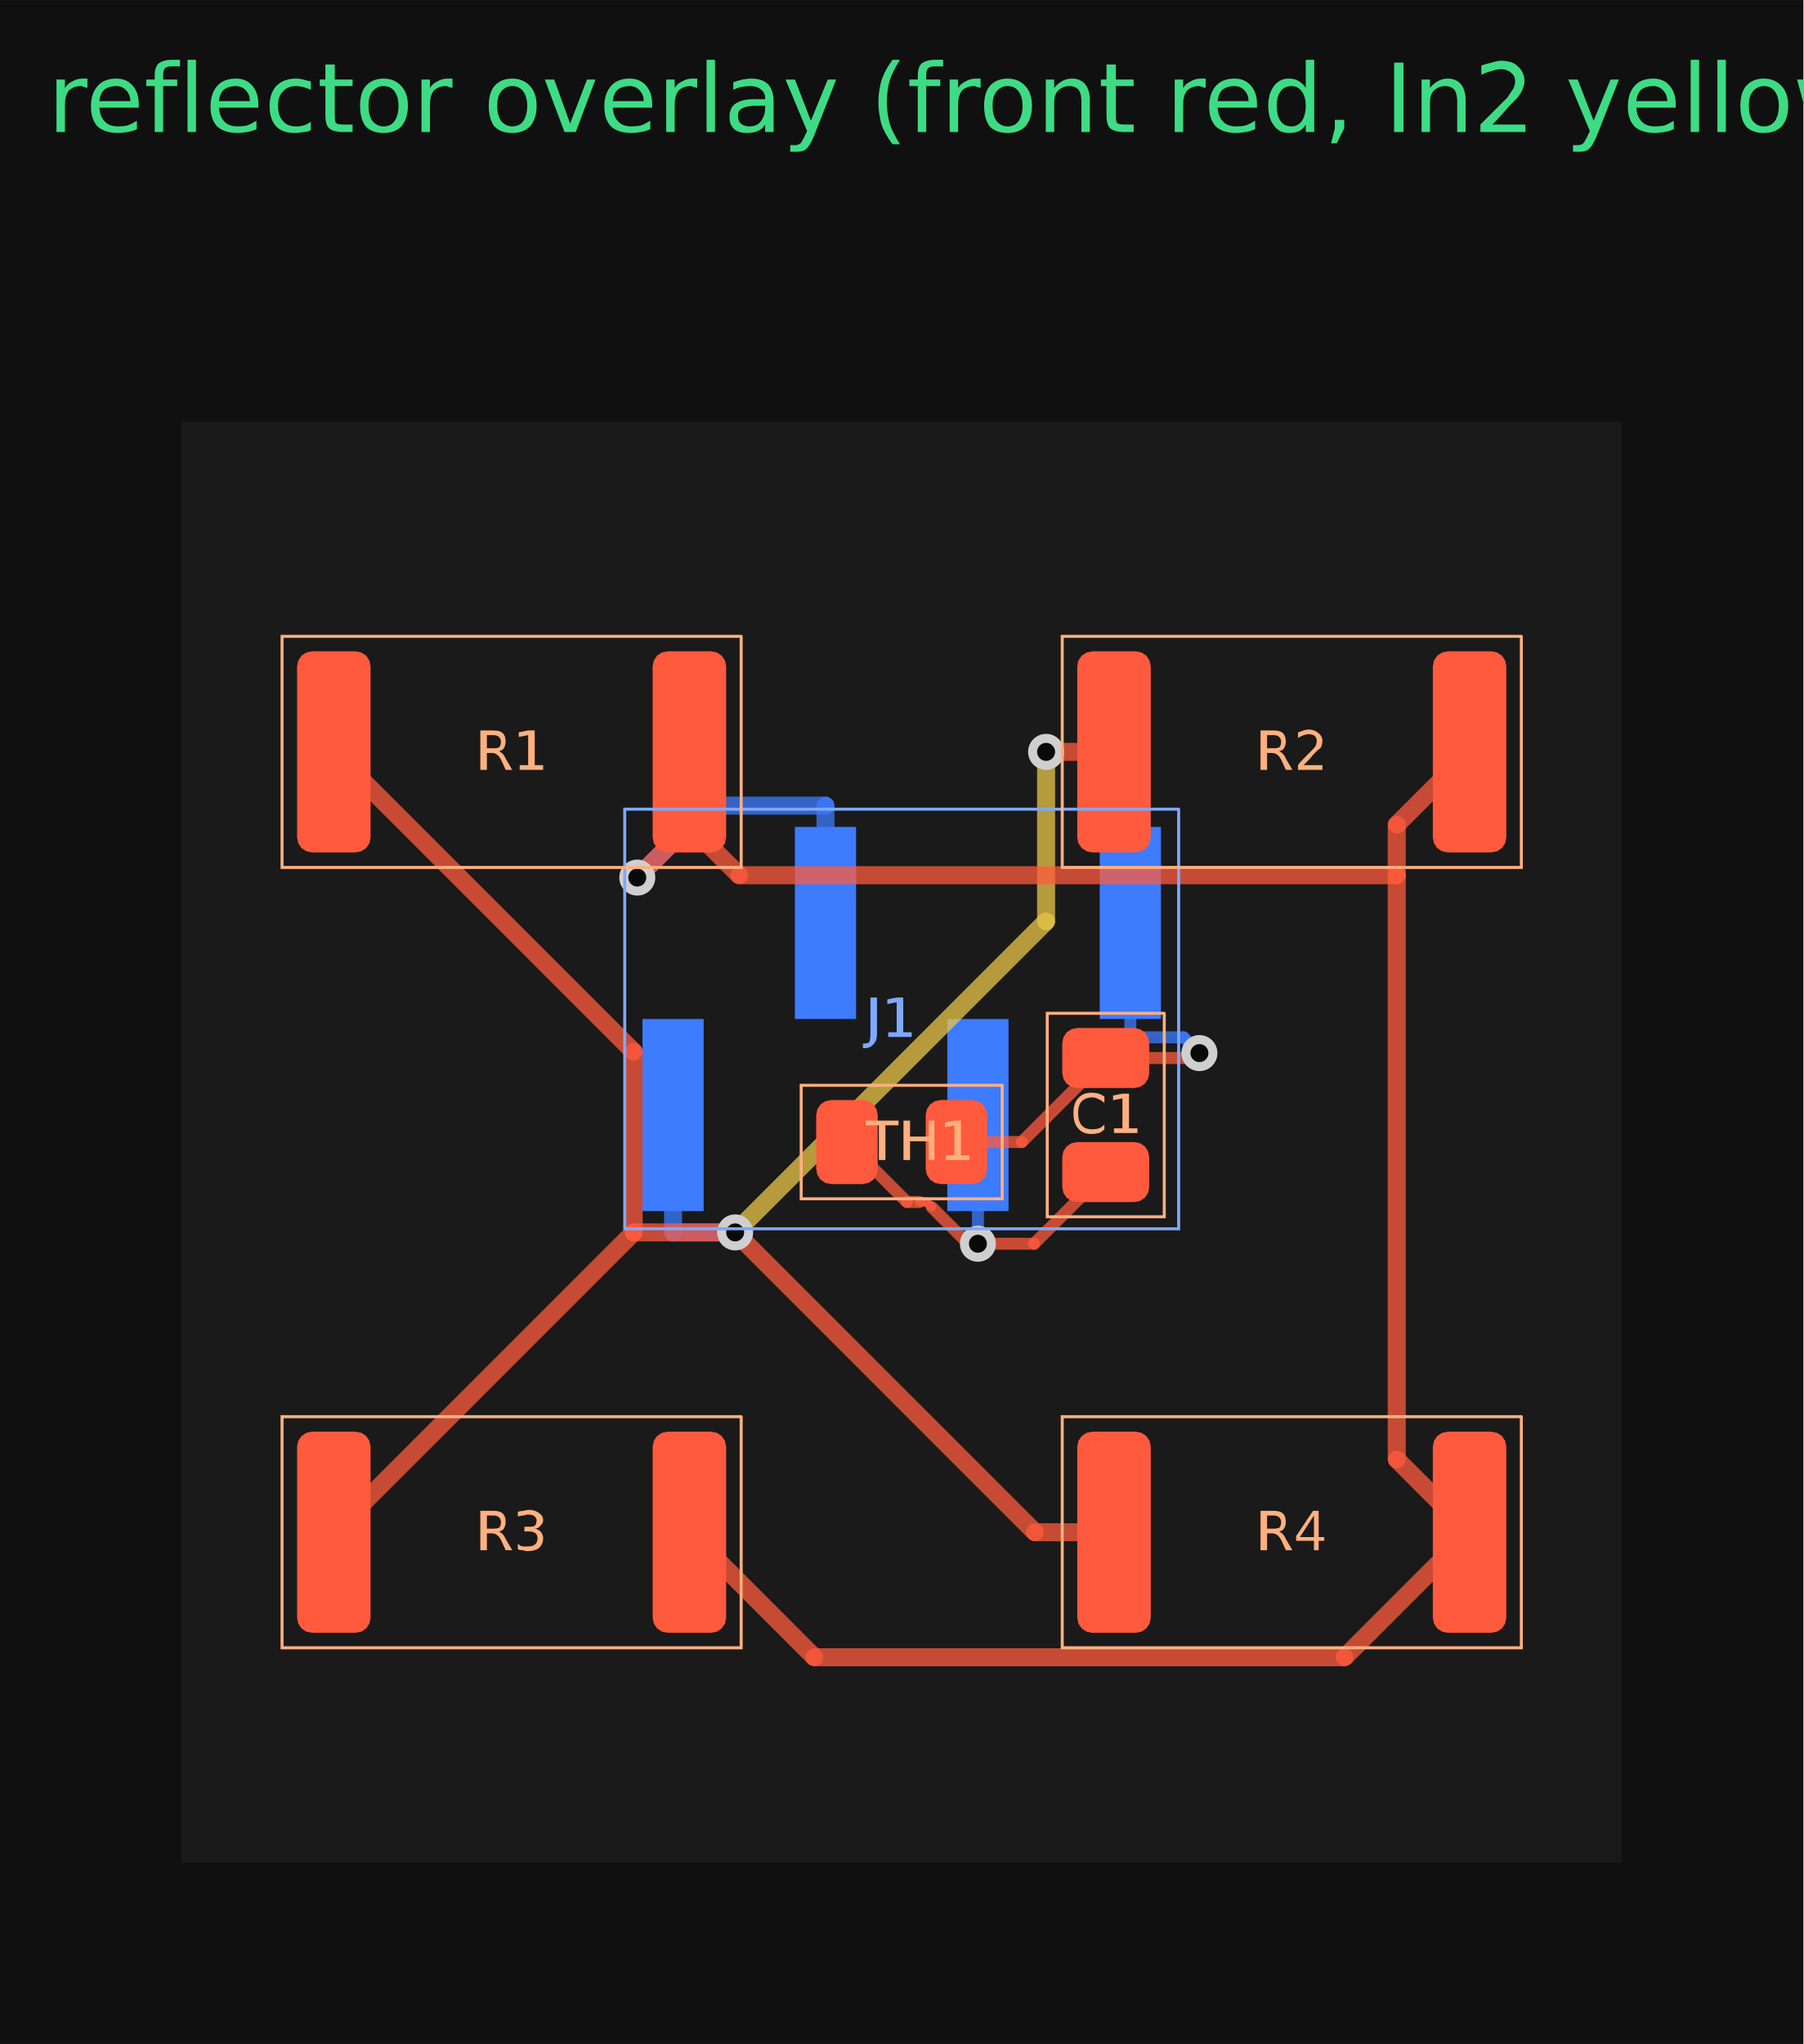
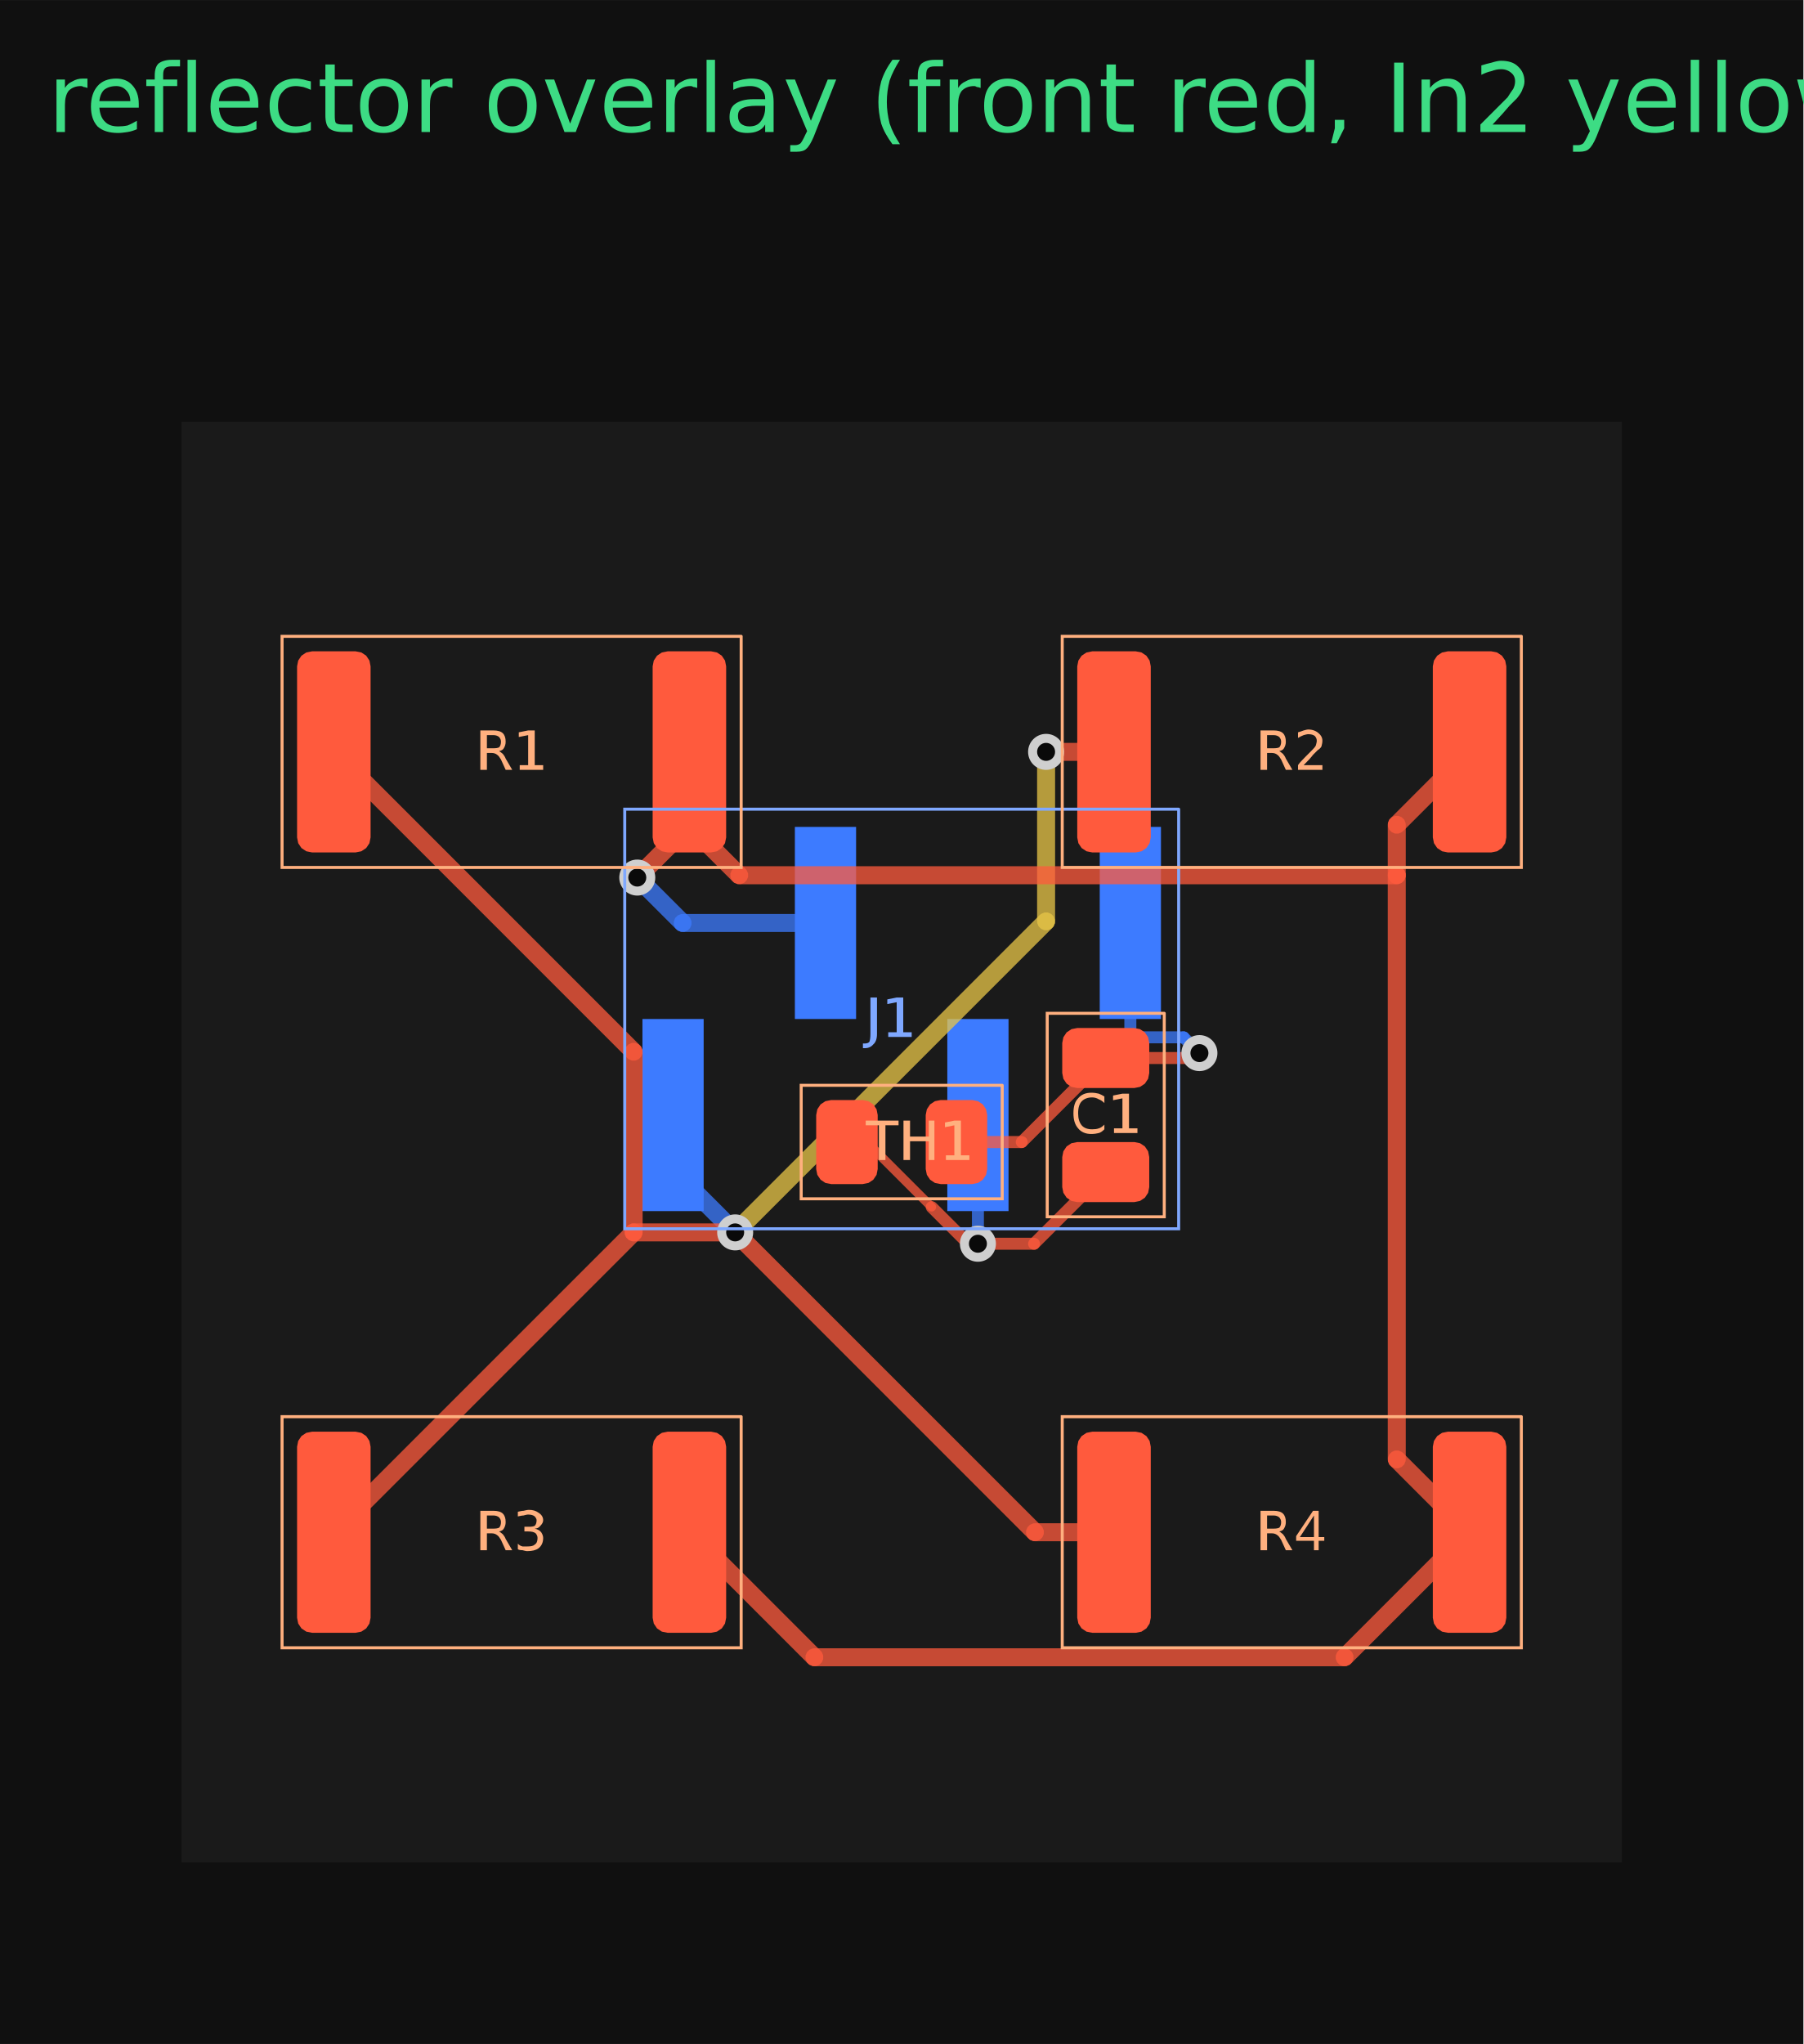
<svg xmlns="http://www.w3.org/2000/svg" width="67.6mm" height="76.6mm" viewBox="0 0 30.050 34.050">
  <rect width="100%" height="100%" fill="#101010" />
  <path d="M 27.025 31.025 L 3.025 31.025 L 3.025 7.025 L 27.025 7.025 Z" fill="#1a1a1a" fill-opacity="1.00" fill-rule="evenodd" />
-   <path d="M 12.279 20.382 L 12.333 20.405 L 12.375 20.446 L 12.397 20.500 L 12.397 20.559 L 12.375 20.613 L 12.333 20.654 L 12.279 20.677 L 12.250 20.680 L 11.215 20.680 L 11.186 20.677 L 11.132 20.654 L 11.090 20.613 L 11.068 20.559 L 11.068 20.500 L 11.090 20.446 L 11.132 20.405 L 11.186 20.382 L 11.215 20.380 L 12.250 20.380 Z" fill="#3d7bff" fill-opacity="0.75" fill-rule="evenodd" />
-   <path d="M 11.362 20.559 L 11.340 20.613 L 11.298 20.654 L 11.244 20.677 L 11.186 20.677 L 11.132 20.654 L 11.090 20.613 L 11.068 20.559 L 11.065 20.530 L 11.065 18.575 L 11.068 18.546 L 11.090 18.492 L 11.132 18.450 L 11.186 18.428 L 11.244 18.428 L 11.298 18.450 L 11.340 18.492 L 11.362 18.546 L 11.365 18.575 L 11.365 20.530 Z" fill="#3d7bff" fill-opacity="0.75" fill-rule="evenodd" />
-   <path d="M 13.784 13.273 L 13.838 13.296 L 13.880 13.337 L 13.902 13.391 L 13.902 13.450 L 13.880 13.504 L 13.838 13.545 L 13.784 13.568 L 13.755 13.570 L 11.817 13.570 L 11.788 13.568 L 11.734 13.545 L 11.692 13.504 L 11.670 13.450 L 11.670 13.391 L 11.692 13.337 L 11.734 13.296 L 11.788 13.273 L 11.817 13.270 L 13.755 13.270 Z" fill="#3d7bff" fill-opacity="0.75" fill-rule="evenodd" />
-   <path d="M 11.734 13.296 L 11.788 13.273 L 11.846 13.273 L 11.900 13.296 L 11.942 13.337 L 11.964 13.391 L 11.964 13.450 L 11.942 13.504 L 11.923 13.526 L 10.725 14.725 L 10.702 14.743 L 10.648 14.766 L 10.590 14.766 L 10.535 14.743 L 10.494 14.702 L 10.472 14.648 L 10.472 14.589 L 10.494 14.535 L 10.513 14.513 L 11.711 13.314 Z" fill="#3d7bff" fill-opacity="0.75" fill-rule="evenodd" />
-   <path d="M 13.902 15.404 L 13.880 15.458 L 13.838 15.500 L 13.784 15.522 L 13.726 15.522 L 13.672 15.500 L 13.630 15.458 L 13.608 15.404 L 13.605 15.375 L 13.605 13.420 L 13.608 13.391 L 13.630 13.337 L 13.672 13.296 L 13.726 13.273 L 13.784 13.273 L 13.838 13.296 L 13.880 13.337 L 13.902 13.391 L 13.905 13.420 L 13.905 15.375 Z" fill="#3d7bff" fill-opacity="0.75" fill-rule="evenodd" />
+   <path d="M 11.068 18.546 L 11.090 18.492 L 11.132 18.450 L 11.186 18.428 L 11.244 18.428 L 11.298 18.450 L 11.340 18.492 L 11.362 18.546 L 11.365 18.575 L 11.365 19.494 L 11.362 19.524 L 11.340 19.578 L 11.298 19.619 L 11.244 19.642 L 11.186 19.642 L 11.132 19.619 L 11.090 19.578 L 11.068 19.524 L 11.065 19.494 L 11.065 18.575 Z" fill="#3d7bff" fill-opacity="0.75" fill-rule="evenodd" />
+   <path d="M 12.375 20.446 L 12.397 20.500 L 12.397 20.559 L 12.375 20.613 L 12.333 20.654 L 12.279 20.677 L 12.221 20.677 L 12.167 20.654 L 12.144 20.636 L 11.109 19.601 L 11.090 19.578 L 11.068 19.524 L 11.068 19.465 L 11.090 19.411 L 11.132 19.370 L 11.186 19.347 L 11.244 19.347 L 11.298 19.370 L 11.321 19.388 L 12.356 20.424 Z" fill="#3d7bff" fill-opacity="0.75" fill-rule="evenodd" />
+   <path d="M 13.784 15.228 L 13.838 15.250 L 13.880 15.292 L 13.902 15.346 L 13.902 15.404 L 13.880 15.458 L 13.838 15.500 L 13.784 15.522 L 13.755 15.525 L 11.375 15.525 L 11.346 15.522 L 11.292 15.500 L 11.250 15.458 L 11.228 15.404 L 11.228 15.346 L 11.250 15.292 L 11.292 15.250 L 11.346 15.228 L 11.375 15.225 L 13.755 15.225 Z" fill="#3d7bff" fill-opacity="0.75" fill-rule="evenodd" />
+   <path d="M 11.500 15.292 L 11.522 15.346 L 11.522 15.404 L 11.500 15.458 L 11.459 15.500 L 11.404 15.522 L 11.346 15.522 L 11.292 15.500 L 11.269 15.481 L 10.513 14.725 L 10.494 14.702 L 10.472 14.648 L 10.472 14.589 L 10.494 14.535 L 10.535 14.494 L 10.590 14.472 L 10.648 14.472 L 10.702 14.494 L 10.725 14.513 L 11.481 15.269 Z" fill="#3d7bff" fill-opacity="0.75" fill-rule="evenodd" />
  <path d="M 16.393 20.739 L 16.378 20.775 L 16.351 20.803 L 16.315 20.818 L 16.275 20.818 L 16.239 20.803 L 16.212 20.775 L 16.197 20.739 L 16.195 20.719 L 16.195 18.575 L 16.197 18.555 L 16.212 18.519 L 16.239 18.492 L 16.275 18.477 L 16.315 18.477 L 16.351 18.492 L 16.378 18.519 L 16.393 18.555 L 16.395 18.575 L 16.395 20.719 Z" fill="#3d7bff" fill-opacity="0.75" fill-rule="evenodd" />
  <path d="M 18.933 17.299 L 18.918 17.335 L 18.891 17.363 L 18.855 17.378 L 18.815 17.378 L 18.779 17.363 L 18.752 17.335 L 18.737 17.299 L 18.735 17.280 L 18.735 15.375 L 18.737 15.356 L 18.752 15.320 L 18.779 15.292 L 18.815 15.277 L 18.855 15.277 L 18.891 15.292 L 18.918 15.320 L 18.933 15.356 L 18.935 15.375 L 18.935 17.280 Z" fill="#3d7bff" fill-opacity="0.75" fill-rule="evenodd" />
  <path d="M 19.742 17.182 L 19.778 17.197 L 19.805 17.224 L 19.820 17.260 L 19.820 17.299 L 19.805 17.335 L 19.778 17.363 L 19.742 17.378 L 19.722 17.380 L 18.835 17.380 L 18.815 17.378 L 18.779 17.363 L 18.752 17.335 L 18.737 17.299 L 18.737 17.260 L 18.752 17.224 L 18.779 17.197 L 18.815 17.182 L 18.835 17.180 L 19.722 17.180 Z" fill="#3d7bff" fill-opacity="0.75" fill-rule="evenodd" />
  <path d="M 20.069 17.488 L 20.084 17.524 L 20.084 17.563 L 20.069 17.599 L 20.041 17.627 L 20.005 17.641 L 19.966 17.641 L 19.930 17.627 L 19.915 17.614 L 19.651 17.351 L 19.639 17.335 L 19.624 17.299 L 19.624 17.260 L 19.639 17.224 L 19.667 17.197 L 19.703 17.182 L 19.742 17.182 L 19.778 17.197 L 19.793 17.209 L 20.056 17.473 Z" fill="#3d7bff" fill-opacity="0.75" fill-rule="evenodd" />
  <path d="M 10.705 16.975 L 11.725 16.975 L 11.725 20.175 L 10.705 20.175 Z" fill="#3d7bff" fill-opacity="1.00" fill-rule="evenodd" />
  <path d="M 13.245 13.775 L 14.265 13.775 L 14.265 16.975 L 13.245 16.975 Z" fill="#3d7bff" fill-opacity="1.00" fill-rule="evenodd" />
  <path d="M 15.785 16.975 L 16.805 16.975 L 16.805 20.175 L 15.785 20.175 Z" fill="#3d7bff" fill-opacity="1.00" fill-rule="evenodd" />
  <path d="M 18.325 13.775 L 19.345 13.775 L 19.345 16.975 L 18.325 16.975 Z" fill="#3d7bff" fill-opacity="1.00" fill-rule="evenodd" />
+   <path d="M 17.348 15.224 L 17.402 15.201 L 17.460 15.201 L 17.515 15.224 L 17.556 15.265 L 17.578 15.319 L 17.578 15.378 L 17.556 15.432 L 17.537 15.455 L 12.356 20.636 L 12.333 20.654 L 12.279 20.677 L 12.221 20.677 L 12.167 20.654 L 12.125 20.613 L 12.103 20.559 L 12.103 20.500 L 12.125 20.446 L 12.144 20.424 L 17.325 15.242 Z" fill="#e8c547" fill-opacity="0.75" fill-rule="evenodd" />
  <path d="M 17.578 15.378 L 17.556 15.432 L 17.515 15.473 L 17.460 15.496 L 17.402 15.496 L 17.348 15.473 L 17.306 15.432 L 17.284 15.378 L 17.281 15.348 L 17.281 12.525 L 17.284 12.496 L 17.306 12.442 L 17.348 12.400 L 17.402 12.378 L 17.460 12.378 L 17.515 12.400 L 17.556 12.442 L 17.578 12.496 L 17.581 12.525 L 17.581 15.348 Z" fill="#e8c547" fill-opacity="0.75" fill-rule="evenodd" />
-   <path d="M 17.348 15.224 L 17.402 15.201 L 17.460 15.201 L 17.515 15.224 L 17.556 15.265 L 17.578 15.319 L 17.578 15.378 L 17.556 15.432 L 17.537 15.455 L 12.356 20.636 L 12.333 20.654 L 12.279 20.677 L 12.221 20.677 L 12.167 20.654 L 12.125 20.613 L 12.103 20.559 L 12.103 20.500 L 12.125 20.446 L 12.144 20.424 L 17.325 15.242 Z" fill="#e8c547" fill-opacity="0.75" fill-rule="evenodd" />
+   <path d="M 18.592 25.378 L 18.646 25.400 L 18.687 25.442 L 18.710 25.496 L 18.710 25.554 L 18.687 25.608 L 18.646 25.650 L 18.592 25.672 L 18.562 25.675 L 17.245 25.675 L 17.216 25.672 L 17.162 25.650 L 17.121 25.608 L 17.098 25.554 L 17.098 25.496 L 17.121 25.442 L 17.162 25.400 L 17.216 25.378 L 17.245 25.375 L 18.562 25.375 Z" fill="#ff5a3d" fill-opacity="0.75" fill-rule="evenodd" />
  <path d="M 10.683 17.437 L 10.705 17.491 L 10.705 17.550 L 10.683 17.604 L 10.641 17.645 L 10.587 17.668 L 10.529 17.668 L 10.475 17.645 L 10.452 17.626 L 5.456 12.631 L 5.438 12.608 L 5.415 12.554 L 5.415 12.496 L 5.438 12.442 L 5.479 12.400 L 5.533 12.378 L 5.592 12.378 L 5.646 12.400 L 5.669 12.419 L 10.664 17.414 Z" fill="#ff5a3d" fill-opacity="0.75" fill-rule="evenodd" />
+   <path d="M 18.592 12.378 L 18.646 12.400 L 18.687 12.442 L 18.710 12.496 L 18.710 12.554 L 18.687 12.608 L 18.646 12.650 L 18.592 12.672 L 18.562 12.675 L 17.431 12.675 L 17.402 12.672 L 17.348 12.650 L 17.306 12.608 L 17.284 12.554 L 17.284 12.496 L 17.306 12.442 L 17.348 12.400 L 17.402 12.378 L 17.431 12.375 L 18.562 12.375 Z" fill="#ff5a3d" fill-opacity="0.75" fill-rule="evenodd" />
+   <path d="M 12.279 20.382 L 12.333 20.405 L 12.375 20.446 L 12.397 20.500 L 12.397 20.559 L 12.375 20.613 L 12.333 20.654 L 12.279 20.677 L 12.250 20.680 L 10.558 20.680 L 10.529 20.677 L 10.475 20.654 L 10.433 20.613 L 10.411 20.559 L 10.411 20.500 L 10.433 20.446 L 10.475 20.405 L 10.529 20.382 L 10.558 20.380 L 12.250 20.380 Z" fill="#ff5a3d" fill-opacity="0.75" fill-rule="evenodd" />
  <path d="M 17.370 25.442 L 17.393 25.496 L 17.393 25.554 L 17.370 25.608 L 17.329 25.650 L 17.275 25.672 L 17.216 25.672 L 17.162 25.650 L 17.139 25.631 L 12.144 20.636 L 12.125 20.613 L 12.103 20.559 L 12.103 20.500 L 12.125 20.446 L 12.167 20.405 L 12.221 20.382 L 12.279 20.382 L 12.333 20.405 L 12.356 20.424 L 17.352 25.419 Z" fill="#ff5a3d" fill-opacity="0.75" fill-rule="evenodd" />
-   <path d="M 18.592 12.378 L 18.646 12.400 L 18.687 12.442 L 18.710 12.496 L 18.710 12.554 L 18.687 12.608 L 18.646 12.650 L 18.592 12.672 L 18.562 12.675 L 17.431 12.675 L 17.402 12.672 L 17.348 12.650 L 17.306 12.608 L 17.284 12.554 L 17.284 12.496 L 17.306 12.442 L 17.348 12.400 L 17.402 12.378 L 17.431 12.375 L 18.562 12.375 Z" fill="#ff5a3d" fill-opacity="0.75" fill-rule="evenodd" />
-   <path d="M 18.592 25.378 L 18.646 25.400 L 18.687 25.442 L 18.710 25.496 L 18.710 25.554 L 18.687 25.608 L 18.646 25.650 L 18.592 25.672 L 18.562 25.675 L 17.245 25.675 L 17.216 25.672 L 17.162 25.650 L 17.121 25.608 L 17.098 25.554 L 17.098 25.496 L 17.121 25.442 L 17.162 25.400 L 17.216 25.378 L 17.245 25.375 L 18.562 25.375 Z" fill="#ff5a3d" fill-opacity="0.75" fill-rule="evenodd" />
+   <path d="M 10.705 20.559 L 10.683 20.613 L 10.641 20.654 L 10.587 20.677 L 10.529 20.677 L 10.475 20.654 L 10.433 20.613 L 10.411 20.559 L 10.408 20.530 L 10.408 17.520 L 10.411 17.491 L 10.433 17.437 L 10.475 17.396 L 10.529 17.373 L 10.587 17.373 L 10.641 17.396 L 10.683 17.437 L 10.705 17.491 L 10.708 17.520 L 10.708 20.530 Z" fill="#ff5a3d" fill-opacity="0.75" fill-rule="evenodd" />
  <path d="M 10.475 20.405 L 10.529 20.382 L 10.587 20.382 L 10.641 20.405 L 10.683 20.446 L 10.705 20.500 L 10.705 20.559 L 10.683 20.613 L 10.664 20.636 L 5.669 25.631 L 5.646 25.650 L 5.592 25.672 L 5.533 25.672 L 5.479 25.650 L 5.438 25.608 L 5.415 25.554 L 5.415 25.496 L 5.438 25.442 L 5.456 25.419 L 10.452 20.424 Z" fill="#ff5a3d" fill-opacity="0.75" fill-rule="evenodd" />
-   <path d="M 12.279 20.382 L 12.333 20.405 L 12.375 20.446 L 12.397 20.500 L 12.397 20.559 L 12.375 20.613 L 12.333 20.654 L 12.279 20.677 L 12.250 20.680 L 10.558 20.680 L 10.529 20.677 L 10.475 20.654 L 10.433 20.613 L 10.411 20.559 L 10.411 20.500 L 10.433 20.446 L 10.475 20.405 L 10.529 20.382 L 10.558 20.380 L 12.250 20.380 Z" fill="#ff5a3d" fill-opacity="0.75" fill-rule="evenodd" />
-   <path d="M 10.705 20.559 L 10.683 20.613 L 10.641 20.654 L 10.587 20.677 L 10.529 20.677 L 10.475 20.654 L 10.433 20.613 L 10.411 20.559 L 10.408 20.530 L 10.408 17.520 L 10.411 17.491 L 10.433 17.437 L 10.475 17.396 L 10.529 17.373 L 10.587 17.373 L 10.641 17.396 L 10.683 17.437 L 10.705 17.491 L 10.708 17.520 L 10.708 20.530 Z" fill="#ff5a3d" fill-opacity="0.75" fill-rule="evenodd" />
+   <path d="M 22.434 27.461 L 22.488 27.483 L 22.530 27.524 L 22.552 27.578 L 22.552 27.637 L 22.530 27.691 L 22.488 27.732 L 22.434 27.755 L 22.405 27.758 L 13.570 27.758 L 13.541 27.755 L 13.487 27.732 L 13.445 27.691 L 13.423 27.637 L 13.423 27.578 L 13.445 27.524 L 13.487 27.483 L 13.541 27.461 L 13.570 27.458 L 22.405 27.458 Z" fill="#ff5a3d" fill-opacity="0.75" fill-rule="evenodd" />
+   <path d="M 23.421 14.609 L 23.399 14.663 L 23.357 14.705 L 23.303 14.727 L 23.245 14.727 L 23.191 14.705 L 23.149 14.663 L 23.127 14.609 L 23.124 14.580 L 23.124 13.739 L 23.127 13.709 L 23.149 13.655 L 23.191 13.614 L 23.245 13.591 L 23.303 13.591 L 23.357 13.614 L 23.399 13.655 L 23.421 13.709 L 23.424 13.739 L 23.424 14.580 Z" fill="#ff5a3d" fill-opacity="0.75" fill-rule="evenodd" />
+   <path d="M 23.303 14.433 L 23.357 14.455 L 23.399 14.497 L 23.421 14.551 L 23.421 14.609 L 23.399 14.663 L 23.357 14.705 L 23.303 14.727 L 23.274 14.730 L 12.317 14.730 L 12.288 14.727 L 12.234 14.705 L 12.193 14.663 L 12.170 14.609 L 12.170 14.551 L 12.193 14.497 L 12.234 14.455 L 12.288 14.433 L 12.317 14.430 L 23.274 14.430 Z" fill="#ff5a3d" fill-opacity="0.75" fill-rule="evenodd" />
+   <path d="M 12.442 14.497 L 12.465 14.551 L 12.465 14.609 L 12.442 14.663 L 12.401 14.705 L 12.347 14.727 L 12.288 14.727 L 12.234 14.705 L 12.211 14.686 L 11.381 13.856 L 11.363 13.833 L 11.340 13.779 L 11.340 13.721 L 11.363 13.667 L 11.404 13.625 L 11.458 13.603 L 11.517 13.603 L 11.571 13.625 L 11.594 13.644 L 12.423 14.474 Z" fill="#ff5a3d" fill-opacity="0.75" fill-rule="evenodd" />
+   <path d="M 24.404 25.400 L 24.458 25.378 L 24.517 25.378 L 24.571 25.400 L 24.612 25.442 L 24.635 25.496 L 24.635 25.554 L 24.612 25.608 L 24.594 25.631 L 22.511 27.714 L 22.488 27.732 L 22.434 27.755 L 22.376 27.755 L 22.321 27.732 L 22.280 27.691 L 22.258 27.637 L 22.258 27.578 L 22.280 27.524 L 22.299 27.502 L 24.381 25.419 Z" fill="#ff5a3d" fill-opacity="0.75" fill-rule="evenodd" />
+   <path d="M 23.421 24.341 L 23.399 24.395 L 23.357 24.436 L 23.303 24.459 L 23.245 24.459 L 23.191 24.436 L 23.149 24.395 L 23.127 24.341 L 23.124 24.311 L 23.124 14.580 L 23.127 14.551 L 23.149 14.497 L 23.191 14.455 L 23.245 14.433 L 23.303 14.433 L 23.357 14.455 L 23.399 14.497 L 23.421 14.551 L 23.424 14.580 L 23.424 24.311 Z" fill="#ff5a3d" fill-opacity="0.75" fill-rule="evenodd" />
+   <path d="M 11.404 13.625 L 11.458 13.603 L 11.517 13.603 L 11.571 13.625 L 11.612 13.667 L 11.635 13.721 L 11.635 13.779 L 11.612 13.833 L 11.594 13.856 L 10.725 14.725 L 10.702 14.743 L 10.648 14.766 L 10.590 14.766 L 10.535 14.743 L 10.494 14.702 L 10.472 14.648 L 10.472 14.589 L 10.494 14.535 L 10.513 14.513 L 11.381 13.644 Z" fill="#ff5a3d" fill-opacity="0.75" fill-rule="evenodd" />
+   <path d="M 13.695 27.524 L 13.717 27.578 L 13.717 27.637 L 13.695 27.691 L 13.654 27.732 L 13.599 27.755 L 13.541 27.755 L 13.487 27.732 L 13.464 27.714 L 11.381 25.631 L 11.363 25.608 L 11.340 25.554 L 11.340 25.496 L 11.363 25.442 L 11.404 25.400 L 11.458 25.378 L 11.517 25.378 L 11.571 25.400 L 11.594 25.419 L 13.676 27.502 Z" fill="#ff5a3d" fill-opacity="0.75" fill-rule="evenodd" />
  <path d="M 24.404 12.400 L 24.458 12.378 L 24.517 12.378 L 24.571 12.400 L 24.612 12.442 L 24.635 12.496 L 24.635 12.554 L 24.612 12.608 L 24.594 12.631 L 23.380 13.845 L 23.357 13.863 L 23.303 13.886 L 23.245 13.886 L 23.191 13.863 L 23.149 13.822 L 23.127 13.768 L 23.127 13.709 L 23.149 13.655 L 23.168 13.633 L 24.381 12.419 Z" fill="#ff5a3d" fill-opacity="0.75" fill-rule="evenodd" />
  <path d="M 24.612 25.442 L 24.635 25.496 L 24.635 25.554 L 24.612 25.608 L 24.571 25.650 L 24.517 25.672 L 24.458 25.672 L 24.404 25.650 L 24.381 25.631 L 23.168 24.417 L 23.149 24.395 L 23.127 24.341 L 23.127 24.282 L 23.149 24.228 L 23.191 24.187 L 23.245 24.164 L 23.303 24.164 L 23.357 24.187 L 23.380 24.205 L 24.594 25.419 Z" fill="#ff5a3d" fill-opacity="0.75" fill-rule="evenodd" />
-   <path d="M 23.421 14.609 L 23.399 14.663 L 23.357 14.705 L 23.303 14.727 L 23.245 14.727 L 23.191 14.705 L 23.149 14.663 L 23.127 14.609 L 23.124 14.580 L 23.124 13.739 L 23.127 13.709 L 23.149 13.655 L 23.191 13.614 L 23.245 13.591 L 23.303 13.591 L 23.357 13.614 L 23.399 13.655 L 23.421 13.709 L 23.424 13.739 L 23.424 14.580 Z" fill="#ff5a3d" fill-opacity="0.75" fill-rule="evenodd" />
-   <path d="M 24.404 25.400 L 24.458 25.378 L 24.517 25.378 L 24.571 25.400 L 24.612 25.442 L 24.635 25.496 L 24.635 25.554 L 24.612 25.608 L 24.594 25.631 L 22.511 27.714 L 22.488 27.732 L 22.434 27.755 L 22.376 27.755 L 22.321 27.732 L 22.280 27.691 L 22.258 27.637 L 22.258 27.578 L 22.280 27.524 L 22.299 27.502 L 24.381 25.419 Z" fill="#ff5a3d" fill-opacity="0.75" fill-rule="evenodd" />
-   <path d="M 23.421 24.341 L 23.399 24.395 L 23.357 24.436 L 23.303 24.459 L 23.245 24.459 L 23.191 24.436 L 23.149 24.395 L 23.127 24.341 L 23.124 24.311 L 23.124 14.580 L 23.127 14.551 L 23.149 14.497 L 23.191 14.455 L 23.245 14.433 L 23.303 14.433 L 23.357 14.455 L 23.399 14.497 L 23.421 14.551 L 23.424 14.580 L 23.424 24.311 Z" fill="#ff5a3d" fill-opacity="0.75" fill-rule="evenodd" />
-   <path d="M 22.434 27.461 L 22.488 27.483 L 22.530 27.524 L 22.552 27.578 L 22.552 27.637 L 22.530 27.691 L 22.488 27.732 L 22.434 27.755 L 22.405 27.758 L 13.570 27.758 L 13.541 27.755 L 13.487 27.732 L 13.445 27.691 L 13.423 27.637 L 13.423 27.578 L 13.445 27.524 L 13.487 27.483 L 13.541 27.461 L 13.570 27.458 L 22.405 27.458 Z" fill="#ff5a3d" fill-opacity="0.75" fill-rule="evenodd" />
-   <path d="M 13.695 27.524 L 13.717 27.578 L 13.717 27.637 L 13.695 27.691 L 13.654 27.732 L 13.599 27.755 L 13.541 27.755 L 13.487 27.732 L 13.464 27.714 L 11.381 25.631 L 11.363 25.608 L 11.340 25.554 L 11.340 25.496 L 11.363 25.442 L 11.404 25.400 L 11.458 25.378 L 11.517 25.378 L 11.571 25.400 L 11.594 25.419 L 13.676 27.502 Z" fill="#ff5a3d" fill-opacity="0.75" fill-rule="evenodd" />
-   <path d="M 12.442 14.497 L 12.465 14.551 L 12.465 14.609 L 12.442 14.663 L 12.401 14.705 L 12.347 14.727 L 12.288 14.727 L 12.234 14.705 L 12.211 14.686 L 11.381 13.856 L 11.363 13.833 L 11.340 13.779 L 11.340 13.721 L 11.363 13.667 L 11.404 13.625 L 11.458 13.603 L 11.517 13.603 L 11.571 13.625 L 11.594 13.644 L 12.423 14.474 Z" fill="#ff5a3d" fill-opacity="0.75" fill-rule="evenodd" />
-   <path d="M 11.404 13.625 L 11.458 13.603 L 11.517 13.603 L 11.571 13.625 L 11.612 13.667 L 11.635 13.721 L 11.635 13.779 L 11.612 13.833 L 11.594 13.856 L 10.725 14.725 L 10.702 14.743 L 10.648 14.766 L 10.590 14.766 L 10.535 14.743 L 10.494 14.702 L 10.472 14.648 L 10.472 14.589 L 10.494 14.535 L 10.513 14.513 L 11.381 13.644 Z" fill="#ff5a3d" fill-opacity="0.75" fill-rule="evenodd" />
-   <path d="M 23.303 14.433 L 23.357 14.455 L 23.399 14.497 L 23.421 14.551 L 23.421 14.609 L 23.399 14.663 L 23.357 14.705 L 23.303 14.727 L 23.274 14.730 L 12.317 14.730 L 12.288 14.727 L 12.234 14.705 L 12.193 14.663 L 12.170 14.609 L 12.170 14.551 L 12.193 14.497 L 12.234 14.455 L 12.288 14.433 L 12.317 14.430 L 23.274 14.430 Z" fill="#ff5a3d" fill-opacity="0.75" fill-rule="evenodd" />
-   <path d="M 15.587 20.066 L 15.598 20.093 L 15.598 20.122 L 15.587 20.149 L 15.566 20.170 L 15.539 20.181 L 15.510 20.181 L 15.483 20.170 L 15.471 20.161 L 15.388 20.077 L 15.378 20.066 L 15.367 20.039 L 15.367 20.010 L 15.378 19.983 L 15.399 19.962 L 15.426 19.951 L 15.455 19.951 L 15.482 19.962 L 15.494 19.971 L 15.577 20.055 Z" fill="#ff5a3d" fill-opacity="0.75" fill-rule="evenodd" />
-   <path d="M 15.342 19.926 L 15.378 19.941 L 15.406 19.969 L 15.421 20.005 L 15.421 20.044 L 15.406 20.080 L 15.378 20.107 L 15.342 20.122 L 15.322 20.124 L 15.112 20.124 L 15.092 20.122 L 15.056 20.107 L 15.029 20.080 L 15.014 20.044 L 15.014 20.005 L 15.029 19.969 L 15.056 19.941 L 15.092 19.926 L 15.112 19.924 L 15.322 19.924 Z" fill="#ff5a3d" fill-opacity="0.75" fill-rule="evenodd" />
+   <path d="M 17.250 20.621 L 17.286 20.636 L 17.314 20.664 L 17.329 20.700 L 17.329 20.739 L 17.314 20.775 L 17.286 20.803 L 17.250 20.818 L 17.230 20.819 L 16.295 20.819 L 16.275 20.818 L 16.239 20.803 L 16.212 20.775 L 16.197 20.739 L 16.197 20.700 L 16.212 20.664 L 16.239 20.636 L 16.275 20.621 L 16.295 20.619 L 17.230 20.619 Z" fill="#ff5a3d" fill-opacity="0.75" fill-rule="evenodd" />
+   <path d="M 15.587 20.066 L 15.598 20.093 L 15.598 20.122 L 15.587 20.149 L 15.566 20.170 L 15.539 20.181 L 15.510 20.181 L 15.483 20.170 L 15.471 20.161 L 14.388 19.078 L 14.379 19.067 L 14.368 19.040 L 14.368 19.010 L 14.379 18.983 L 14.400 18.963 L 14.427 18.951 L 14.456 18.951 L 14.483 18.963 L 14.495 18.972 L 15.577 20.055 Z" fill="#ff5a3d" fill-opacity="0.75" fill-rule="evenodd" />
+   <path d="M 18.369 19.442 L 18.405 19.427 L 18.445 19.427 L 18.481 19.442 L 18.508 19.469 L 18.523 19.505 L 18.523 19.545 L 18.508 19.581 L 18.496 19.596 L 17.301 20.790 L 17.286 20.803 L 17.250 20.818 L 17.211 20.818 L 17.175 20.803 L 17.147 20.775 L 17.132 20.739 L 17.132 20.700 L 17.147 20.664 L 17.160 20.649 L 18.354 19.454 Z" fill="#ff5a3d" fill-opacity="0.75" fill-rule="evenodd" />
+   <path d="M 14.456 18.951 L 14.483 18.963 L 14.504 18.983 L 14.515 19.010 L 14.515 19.040 L 14.504 19.067 L 14.483 19.087 L 14.456 19.099 L 14.441 19.100 L 14.113 19.100 L 14.098 19.099 L 14.071 19.087 L 14.050 19.067 L 14.039 19.040 L 14.039 19.010 L 14.050 18.983 L 14.071 18.963 L 14.098 18.951 L 14.113 18.950 L 14.441 18.950 Z" fill="#ff5a3d" fill-opacity="0.75" fill-rule="evenodd" />
  <path d="M 16.219 20.664 L 16.234 20.700 L 16.234 20.739 L 16.219 20.775 L 16.192 20.803 L 16.156 20.818 L 16.116 20.818 L 16.080 20.803 L 16.065 20.790 L 15.453 20.178 L 15.441 20.163 L 15.426 20.127 L 15.426 20.088 L 15.441 20.052 L 15.469 20.025 L 15.505 20.010 L 15.544 20.010 L 15.580 20.025 L 15.595 20.037 L 16.207 20.649 Z" fill="#ff5a3d" fill-opacity="0.75" fill-rule="evenodd" />
-   <path d="M 17.250 20.621 L 17.286 20.636 L 17.314 20.664 L 17.329 20.700 L 17.329 20.739 L 17.314 20.775 L 17.286 20.803 L 17.250 20.818 L 17.230 20.819 L 16.295 20.819 L 16.275 20.818 L 16.239 20.803 L 16.212 20.775 L 16.197 20.739 L 16.197 20.700 L 16.212 20.664 L 16.239 20.636 L 16.275 20.621 L 16.295 20.619 L 17.230 20.619 Z" fill="#ff5a3d" fill-opacity="0.75" fill-rule="evenodd" />
-   <path d="M 15.195 19.969 L 15.210 20.005 L 15.210 20.044 L 15.195 20.080 L 15.167 20.107 L 15.131 20.122 L 15.092 20.122 L 15.056 20.107 L 15.041 20.095 L 14.042 19.096 L 14.029 19.081 L 14.014 19.045 L 14.014 19.005 L 14.029 18.969 L 14.057 18.942 L 14.093 18.927 L 14.132 18.927 L 14.168 18.942 L 14.183 18.954 L 15.182 19.953 Z" fill="#ff5a3d" fill-opacity="0.75" fill-rule="evenodd" />
-   <path d="M 15.455 19.951 L 15.482 19.962 L 15.503 19.983 L 15.514 20.010 L 15.514 20.039 L 15.503 20.066 L 15.482 20.087 L 15.455 20.098 L 15.441 20.099 L 15.322 20.099 L 15.308 20.098 L 15.281 20.087 L 15.260 20.066 L 15.249 20.039 L 15.249 20.010 L 15.260 19.983 L 15.281 19.962 L 15.308 19.951 L 15.322 19.949 L 15.441 19.949 Z" fill="#ff5a3d" fill-opacity="0.75" fill-rule="evenodd" />
-   <path d="M 18.369 19.442 L 18.405 19.427 L 18.445 19.427 L 18.481 19.442 L 18.508 19.469 L 18.523 19.505 L 18.523 19.545 L 18.508 19.581 L 18.496 19.596 L 17.301 20.790 L 17.286 20.803 L 17.250 20.818 L 17.211 20.818 L 17.175 20.803 L 17.147 20.775 L 17.132 20.739 L 17.132 20.700 L 17.147 20.664 L 17.160 20.649 L 18.354 19.454 Z" fill="#ff5a3d" fill-opacity="0.75" fill-rule="evenodd" />
+   <path d="M 19.924 17.527 L 19.960 17.542 L 19.987 17.569 L 20.002 17.605 L 20.002 17.645 L 19.987 17.681 L 19.960 17.708 L 19.924 17.723 L 19.904 17.725 L 18.425 17.725 L 18.405 17.723 L 18.369 17.708 L 18.342 17.681 L 18.327 17.645 L 18.327 17.605 L 18.342 17.569 L 18.369 17.542 L 18.405 17.527 L 18.425 17.525 L 19.904 17.525 Z" fill="#ff5a3d" fill-opacity="0.75" fill-rule="evenodd" />
+   <path d="M 17.045 18.927 L 17.081 18.942 L 17.108 18.969 L 17.123 19.005 L 17.123 19.045 L 17.108 19.081 L 17.081 19.108 L 17.045 19.123 L 17.025 19.125 L 15.938 19.125 L 15.918 19.123 L 15.882 19.108 L 15.854 19.081 L 15.839 19.045 L 15.839 19.005 L 15.854 18.969 L 15.882 18.942 L 15.918 18.927 L 15.938 18.925 L 17.025 18.925 Z" fill="#ff5a3d" fill-opacity="0.75" fill-rule="evenodd" />
  <path d="M 18.369 17.542 L 18.405 17.527 L 18.445 17.527 L 18.481 17.542 L 18.508 17.569 L 18.523 17.605 L 18.523 17.645 L 18.508 17.681 L 18.496 17.696 L 17.096 19.096 L 17.081 19.108 L 17.045 19.123 L 17.005 19.123 L 16.969 19.108 L 16.942 19.081 L 16.927 19.045 L 16.927 19.005 L 16.942 18.969 L 16.954 18.954 L 18.354 17.554 Z" fill="#ff5a3d" fill-opacity="0.75" fill-rule="evenodd" />
-   <path d="M 17.045 18.927 L 17.081 18.942 L 17.108 18.969 L 17.123 19.005 L 17.123 19.045 L 17.108 19.081 L 17.081 19.108 L 17.045 19.123 L 17.025 19.125 L 15.938 19.125 L 15.918 19.123 L 15.882 19.108 L 15.854 19.081 L 15.839 19.045 L 15.839 19.005 L 15.854 18.969 L 15.882 18.942 L 15.918 18.927 L 15.938 18.925 L 17.025 18.925 Z" fill="#ff5a3d" fill-opacity="0.75" fill-rule="evenodd" />
-   <path d="M 19.924 17.527 L 19.960 17.542 L 19.987 17.569 L 20.002 17.605 L 20.002 17.645 L 19.987 17.681 L 19.960 17.708 L 19.924 17.723 L 19.904 17.725 L 18.425 17.725 L 18.405 17.723 L 18.369 17.708 L 18.342 17.681 L 18.327 17.645 L 18.327 17.605 L 18.342 17.569 L 18.369 17.542 L 18.405 17.527 L 18.425 17.525 L 19.904 17.525 Z" fill="#ff5a3d" fill-opacity="0.75" fill-rule="evenodd" />
+   <path d="M 17.950 11.100 L 17.969 11.004 L 18.023 10.923 L 18.104 10.869 L 18.200 10.850 L 18.925 10.850 L 19.021 10.869 L 19.102 10.923 L 19.156 11.004 L 19.175 11.100 L 19.175 13.950 L 19.156 14.046 L 19.102 14.127 L 19.021 14.181 L 18.925 14.200 L 18.200 14.200 L 18.104 14.181 L 18.023 14.127 L 17.969 14.046 L 17.950 13.950 Z" fill="#ff5a3d" fill-opacity="1.00" fill-rule="evenodd" />
+   <path d="M 23.875 11.100 L 23.894 11.004 L 23.948 10.923 L 24.029 10.869 L 24.125 10.850 L 24.850 10.850 L 24.946 10.869 L 25.027 10.923 L 25.081 11.004 L 25.100 11.100 L 25.100 13.950 L 25.081 14.046 L 25.027 14.127 L 24.946 14.181 L 24.850 14.200 L 24.125 14.200 L 24.029 14.181 L 23.948 14.127 L 23.894 14.046 L 23.875 13.950 Z" fill="#ff5a3d" fill-opacity="1.00" fill-rule="evenodd" />
  <path d="M 4.950 24.100 L 4.969 24.004 L 5.023 23.923 L 5.104 23.869 L 5.200 23.850 L 5.925 23.850 L 6.021 23.869 L 6.102 23.923 L 6.156 24.004 L 6.175 24.100 L 6.175 26.950 L 6.156 27.046 L 6.102 27.127 L 6.021 27.181 L 5.925 27.200 L 5.200 27.200 L 5.104 27.181 L 5.023 27.127 L 4.969 27.046 L 4.950 26.950 Z" fill="#ff5a3d" fill-opacity="1.00" fill-rule="evenodd" />
  <path d="M 10.875 24.100 L 10.894 24.004 L 10.948 23.923 L 11.029 23.869 L 11.125 23.850 L 11.850 23.850 L 11.946 23.869 L 12.027 23.923 L 12.081 24.004 L 12.100 24.100 L 12.100 26.950 L 12.081 27.046 L 12.027 27.127 L 11.946 27.181 L 11.850 27.200 L 11.125 27.200 L 11.029 27.181 L 10.948 27.127 L 10.894 27.046 L 10.875 26.950 Z" fill="#ff5a3d" fill-opacity="1.00" fill-rule="evenodd" />
  <path d="M 4.950 11.100 L 4.969 11.004 L 5.023 10.923 L 5.104 10.869 L 5.200 10.850 L 5.925 10.850 L 6.021 10.869 L 6.102 10.923 L 6.156 11.004 L 6.175 11.100 L 6.175 13.950 L 6.156 14.046 L 6.102 14.127 L 6.021 14.181 L 5.925 14.200 L 5.200 14.200 L 5.104 14.181 L 5.023 14.127 L 4.969 14.046 L 4.950 13.950 Z" fill="#ff5a3d" fill-opacity="1.00" fill-rule="evenodd" />
  <path d="M 10.875 11.100 L 10.894 11.004 L 10.948 10.923 L 11.029 10.869 L 11.125 10.850 L 11.850 10.850 L 11.946 10.869 L 12.027 10.923 L 12.081 11.004 L 12.100 11.100 L 12.100 13.950 L 12.081 14.046 L 12.027 14.127 L 11.946 14.181 L 11.850 14.200 L 11.125 14.200 L 11.029 14.181 L 10.948 14.127 L 10.894 14.046 L 10.875 13.950 Z" fill="#ff5a3d" fill-opacity="1.00" fill-rule="evenodd" />
+   <path d="M 17.950 20.025 L 17.854 20.006 L 17.773 19.952 L 17.719 19.871 L 17.700 19.775 L 17.700 19.275 L 17.719 19.179 L 17.773 19.098 L 17.854 19.044 L 17.950 19.025 L 18.900 19.025 L 18.996 19.044 L 19.077 19.098 L 19.131 19.179 L 19.150 19.275 L 19.150 19.775 L 19.131 19.871 L 19.077 19.952 L 18.996 20.006 L 18.900 20.025 Z" fill="#ff5a3d" fill-opacity="1.00" fill-rule="evenodd" />
+   <path d="M 17.950 18.125 L 17.854 18.106 L 17.773 18.052 L 17.719 17.971 L 17.700 17.875 L 17.700 17.375 L 17.719 17.279 L 17.773 17.198 L 17.854 17.144 L 17.950 17.125 L 18.900 17.125 L 18.996 17.144 L 19.077 17.198 L 19.131 17.279 L 19.150 17.375 L 19.150 17.875 L 19.131 17.971 L 19.077 18.052 L 18.996 18.106 L 18.900 18.125 Z" fill="#ff5a3d" fill-opacity="1.00" fill-rule="evenodd" />
+   <path d="M 13.600 18.575 L 13.619 18.479 L 13.673 18.398 L 13.754 18.344 L 13.850 18.325 L 14.375 18.325 L 14.471 18.344 L 14.552 18.398 L 14.606 18.479 L 14.625 18.575 L 14.625 19.475 L 14.606 19.571 L 14.552 19.652 L 14.471 19.706 L 14.375 19.725 L 13.850 19.725 L 13.754 19.706 L 13.673 19.652 L 13.619 19.571 L 13.600 19.475 Z" fill="#ff5a3d" fill-opacity="1.00" fill-rule="evenodd" />
+   <path d="M 15.425 18.575 L 15.444 18.479 L 15.498 18.398 L 15.579 18.344 L 15.675 18.325 L 16.200 18.325 L 16.296 18.344 L 16.377 18.398 L 16.431 18.479 L 16.450 18.575 L 16.450 19.475 L 16.431 19.571 L 16.377 19.652 L 16.296 19.706 L 16.200 19.725 L 15.675 19.725 L 15.579 19.706 L 15.498 19.652 L 15.444 19.571 L 15.425 19.475 Z" fill="#ff5a3d" fill-opacity="1.00" fill-rule="evenodd" />
  <path d="M 17.950 24.100 L 17.969 24.004 L 18.023 23.923 L 18.104 23.869 L 18.200 23.850 L 18.925 23.850 L 19.021 23.869 L 19.102 23.923 L 19.156 24.004 L 19.175 24.100 L 19.175 26.950 L 19.156 27.046 L 19.102 27.127 L 19.021 27.181 L 18.925 27.200 L 18.200 27.200 L 18.104 27.181 L 18.023 27.127 L 17.969 27.046 L 17.950 26.950 Z" fill="#ff5a3d" fill-opacity="1.00" fill-rule="evenodd" />
  <path d="M 23.875 24.100 L 23.894 24.004 L 23.948 23.923 L 24.029 23.869 L 24.125 23.850 L 24.850 23.850 L 24.946 23.869 L 25.027 23.923 L 25.081 24.004 L 25.100 24.100 L 25.100 26.950 L 25.081 27.046 L 25.027 27.127 L 24.946 27.181 L 24.850 27.200 L 24.125 27.200 L 24.029 27.181 L 23.948 27.127 L 23.894 27.046 L 23.875 26.950 Z" fill="#ff5a3d" fill-opacity="1.00" fill-rule="evenodd" />
-   <path d="M 17.950 20.025 L 17.854 20.006 L 17.773 19.952 L 17.719 19.871 L 17.700 19.775 L 17.700 19.275 L 17.719 19.179 L 17.773 19.098 L 17.854 19.044 L 17.950 19.025 L 18.900 19.025 L 18.996 19.044 L 19.077 19.098 L 19.131 19.179 L 19.150 19.275 L 19.150 19.775 L 19.131 19.871 L 19.077 19.952 L 18.996 20.006 L 18.900 20.025 Z" fill="#ff5a3d" fill-opacity="1.00" fill-rule="evenodd" />
-   <path d="M 17.950 18.125 L 17.854 18.106 L 17.773 18.052 L 17.719 17.971 L 17.700 17.875 L 17.700 17.375 L 17.719 17.279 L 17.773 17.198 L 17.854 17.144 L 17.950 17.125 L 18.900 17.125 L 18.996 17.144 L 19.077 17.198 L 19.131 17.279 L 19.150 17.375 L 19.150 17.875 L 19.131 17.971 L 19.077 18.052 L 18.996 18.106 L 18.900 18.125 Z" fill="#ff5a3d" fill-opacity="1.00" fill-rule="evenodd" />
-   <path d="M 17.950 11.100 L 17.969 11.004 L 18.023 10.923 L 18.104 10.869 L 18.200 10.850 L 18.925 10.850 L 19.021 10.869 L 19.102 10.923 L 19.156 11.004 L 19.175 11.100 L 19.175 13.950 L 19.156 14.046 L 19.102 14.127 L 19.021 14.181 L 18.925 14.200 L 18.200 14.200 L 18.104 14.181 L 18.023 14.127 L 17.969 14.046 L 17.950 13.950 Z" fill="#ff5a3d" fill-opacity="1.00" fill-rule="evenodd" />
-   <path d="M 23.875 11.100 L 23.894 11.004 L 23.948 10.923 L 24.029 10.869 L 24.125 10.850 L 24.850 10.850 L 24.946 10.869 L 25.027 10.923 L 25.081 11.004 L 25.100 11.100 L 25.100 13.950 L 25.081 14.046 L 25.027 14.127 L 24.946 14.181 L 24.850 14.200 L 24.125 14.200 L 24.029 14.181 L 23.948 14.127 L 23.894 14.046 L 23.875 13.950 Z" fill="#ff5a3d" fill-opacity="1.00" fill-rule="evenodd" />
-   <path d="M 13.600 18.575 L 13.619 18.479 L 13.673 18.398 L 13.754 18.344 L 13.850 18.325 L 14.375 18.325 L 14.471 18.344 L 14.552 18.398 L 14.606 18.479 L 14.625 18.575 L 14.625 19.475 L 14.606 19.571 L 14.552 19.652 L 14.471 19.706 L 14.375 19.725 L 13.850 19.725 L 13.754 19.706 L 13.673 19.652 L 13.619 19.571 L 13.600 19.475 Z" fill="#ff5a3d" fill-opacity="1.00" fill-rule="evenodd" />
-   <path d="M 15.425 18.575 L 15.444 18.479 L 15.498 18.398 L 15.579 18.344 L 15.675 18.325 L 16.200 18.325 L 16.296 18.344 L 16.377 18.398 L 16.431 18.479 L 16.450 18.575 L 16.450 19.475 L 16.431 19.571 L 16.377 19.652 L 16.296 19.706 L 16.200 19.725 L 15.675 19.725 L 15.579 19.706 L 15.498 19.652 L 15.444 19.571 L 15.425 19.475 Z" fill="#ff5a3d" fill-opacity="1.00" fill-rule="evenodd" />
+   <circle cx="17.431" cy="12.525" r="0.300" fill="#cfcfcf" stroke="none" stroke-width="0.150" />
+   <circle cx="17.431" cy="12.525" r="0.150" fill="#0a0a0a" stroke="none" stroke-width="0.150" />
  <circle cx="12.250" cy="20.530" r="0.300" fill="#cfcfcf" stroke="none" stroke-width="0.150" />
  <circle cx="12.250" cy="20.530" r="0.150" fill="#0a0a0a" stroke="none" stroke-width="0.150" />
-   <circle cx="17.431" cy="12.525" r="0.300" fill="#cfcfcf" stroke="none" stroke-width="0.150" />
-   <circle cx="17.431" cy="12.525" r="0.150" fill="#0a0a0a" stroke="none" stroke-width="0.150" />
  <circle cx="10.619" cy="14.619" r="0.300" fill="#cfcfcf" stroke="none" stroke-width="0.150" />
  <circle cx="10.619" cy="14.619" r="0.150" fill="#0a0a0a" stroke="none" stroke-width="0.150" />
  <circle cx="16.295" cy="20.719" r="0.300" fill="#cfcfcf" stroke="none" stroke-width="0.150" />
  <circle cx="16.295" cy="20.719" r="0.150" fill="#0a0a0a" stroke="none" stroke-width="0.150" />
  <circle cx="19.986" cy="17.543" r="0.300" fill="#cfcfcf" stroke="none" stroke-width="0.150" />
  <circle cx="19.986" cy="17.543" r="0.150" fill="#0a0a0a" stroke="none" stroke-width="0.150" />
  <path d="M 19.640 13.480 L 19.640 20.470 L 10.410 20.470 L 10.410 13.480 L 19.640 13.480" fill="none" stroke="#7fa8ff" stroke-width="0.050" stroke-linecap="round" />
  <text x="14.425" y="17.275" font-family="DejaVu Sans, sans-serif" font-size="0.90" fill="#7fa8ff">J1</text>
+   <path d="M 25.350 10.600 L 25.350 14.450 L 17.700 14.450 L 17.700 10.600 L 25.350 10.600" fill="none" stroke="#ffb07f" stroke-width="0.050" stroke-linecap="round" />
+   <text x="20.925" y="12.825" font-family="DejaVu Sans, sans-serif" font-size="0.90" fill="#ffb07f">R2</text>
  <path d="M 12.350 23.600 L 12.350 27.450 L 4.700 27.450 L 4.700 23.600 L 12.350 23.600" fill="none" stroke="#ffb07f" stroke-width="0.050" stroke-linecap="round" />
  <text x="7.925" y="25.825" font-family="DejaVu Sans, sans-serif" font-size="0.90" fill="#ffb07f">R3</text>
  <path d="M 12.350 10.600 L 12.350 14.450 L 4.700 14.450 L 4.700 10.600 L 12.350 10.600" fill="none" stroke="#ffb07f" stroke-width="0.050" stroke-linecap="round" />
  <text x="7.925" y="12.825" font-family="DejaVu Sans, sans-serif" font-size="0.90" fill="#ffb07f">R1</text>
+   <path d="M 19.400 16.880 L 19.400 20.270 L 17.450 20.270 L 17.450 16.880 L 19.400 16.880" fill="none" stroke="#ffb07f" stroke-width="0.050" stroke-linecap="round" />
+   <text x="17.825" y="18.875" font-family="DejaVu Sans, sans-serif" font-size="0.90" fill="#ffb07f">C1</text>
+   <path d="M 16.700 18.080 L 16.700 19.970 L 13.350 19.970 L 13.350 18.080 L 16.700 18.080" fill="none" stroke="#ffb07f" stroke-width="0.050" stroke-linecap="round" />
+   <text x="14.425" y="19.325" font-family="DejaVu Sans, sans-serif" font-size="0.90" fill="#ffb07f">TH1</text>
  <path d="M 25.350 23.600 L 25.350 27.450 L 17.700 27.450 L 17.700 23.600 L 25.350 23.600" fill="none" stroke="#ffb07f" stroke-width="0.050" stroke-linecap="round" />
  <text x="20.925" y="25.825" font-family="DejaVu Sans, sans-serif" font-size="0.90" fill="#ffb07f">R4</text>
-   <path d="M 19.400 16.880 L 19.400 20.270 L 17.450 20.270 L 17.450 16.880 L 19.400 16.880" fill="none" stroke="#ffb07f" stroke-width="0.050" stroke-linecap="round" />
-   <text x="17.825" y="18.875" font-family="DejaVu Sans, sans-serif" font-size="0.90" fill="#ffb07f">C1</text>
-   <path d="M 25.350 10.600 L 25.350 14.450 L 17.700 14.450 L 17.700 10.600 L 25.350 10.600" fill="none" stroke="#ffb07f" stroke-width="0.050" stroke-linecap="round" />
-   <text x="20.925" y="12.825" font-family="DejaVu Sans, sans-serif" font-size="0.90" fill="#ffb07f">R2</text>
-   <path d="M 16.700 18.080 L 16.700 19.970 L 13.350 19.970 L 13.350 18.080 L 16.700 18.080" fill="none" stroke="#ffb07f" stroke-width="0.050" stroke-linecap="round" />
-   <text x="14.425" y="19.325" font-family="DejaVu Sans, sans-serif" font-size="0.90" fill="#ffb07f">TH1</text>
  <text x="0.800" y="2.200" font-family="DejaVu Sans, sans-serif" font-size="1.60" fill="#3ddc84">reflector overlay (front red, In2 yellow, back blue) | DRC errors 0, warnings 7 | unrouted 0</text>
</svg>
